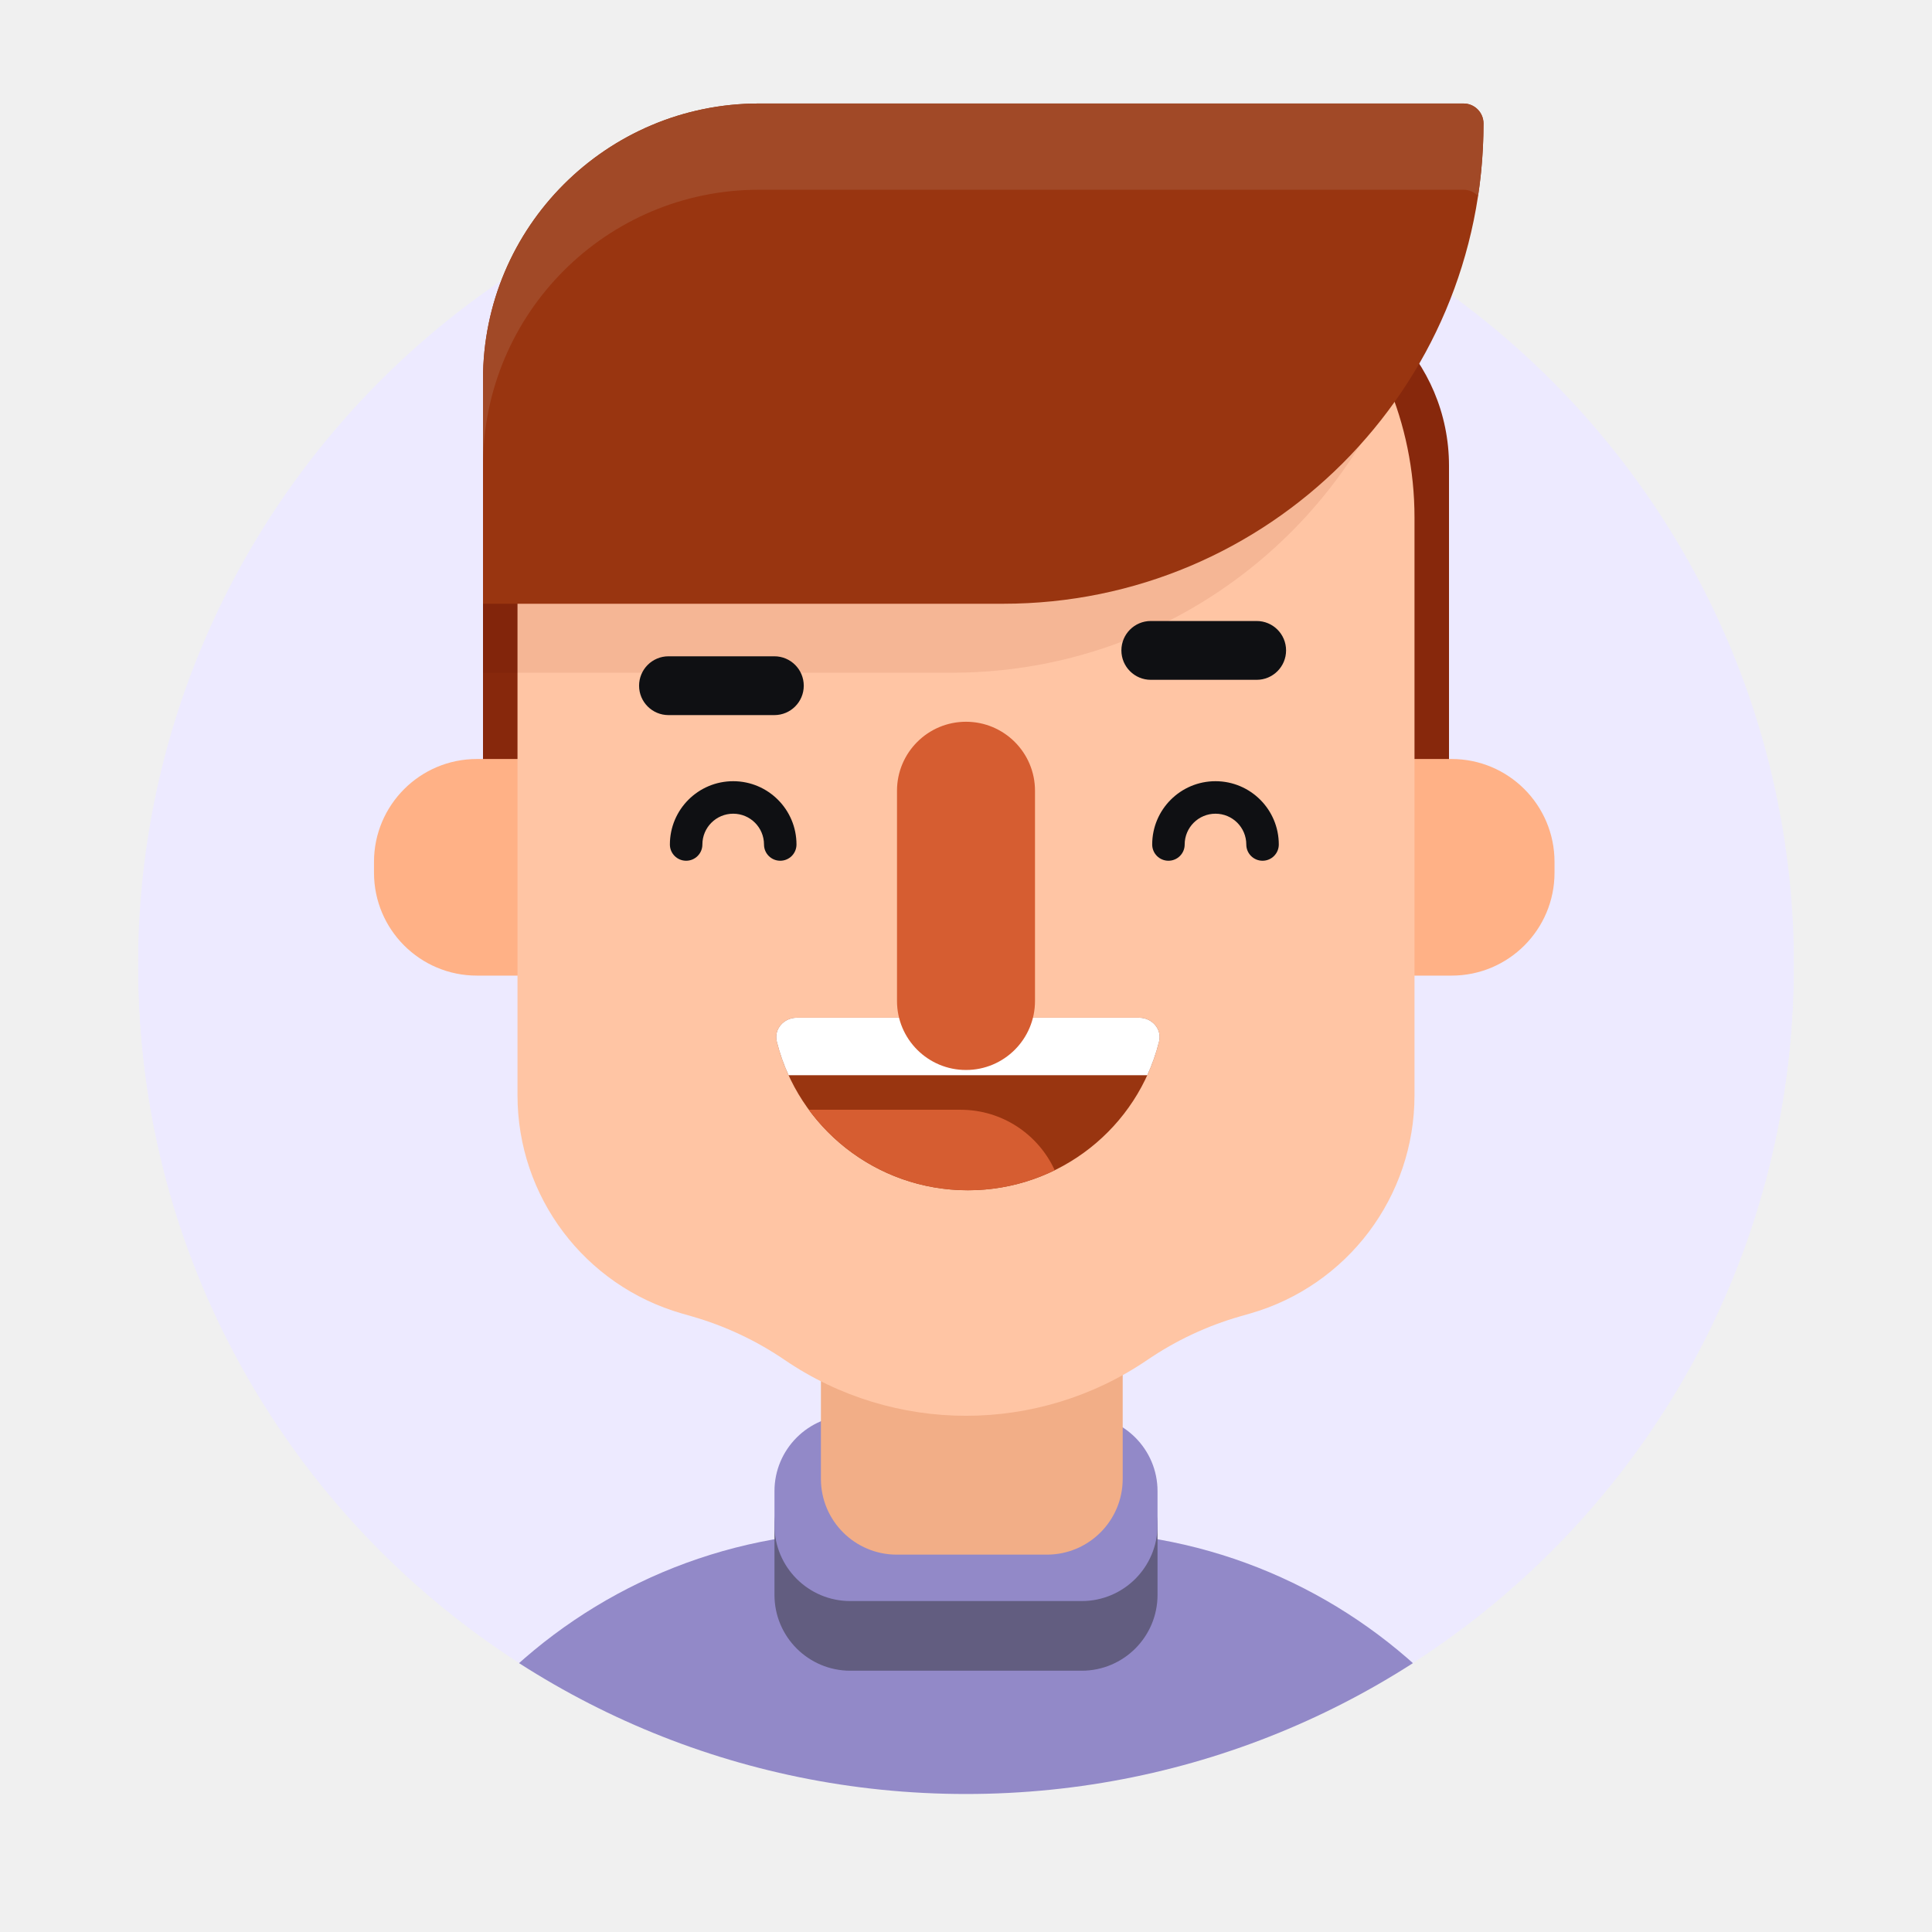
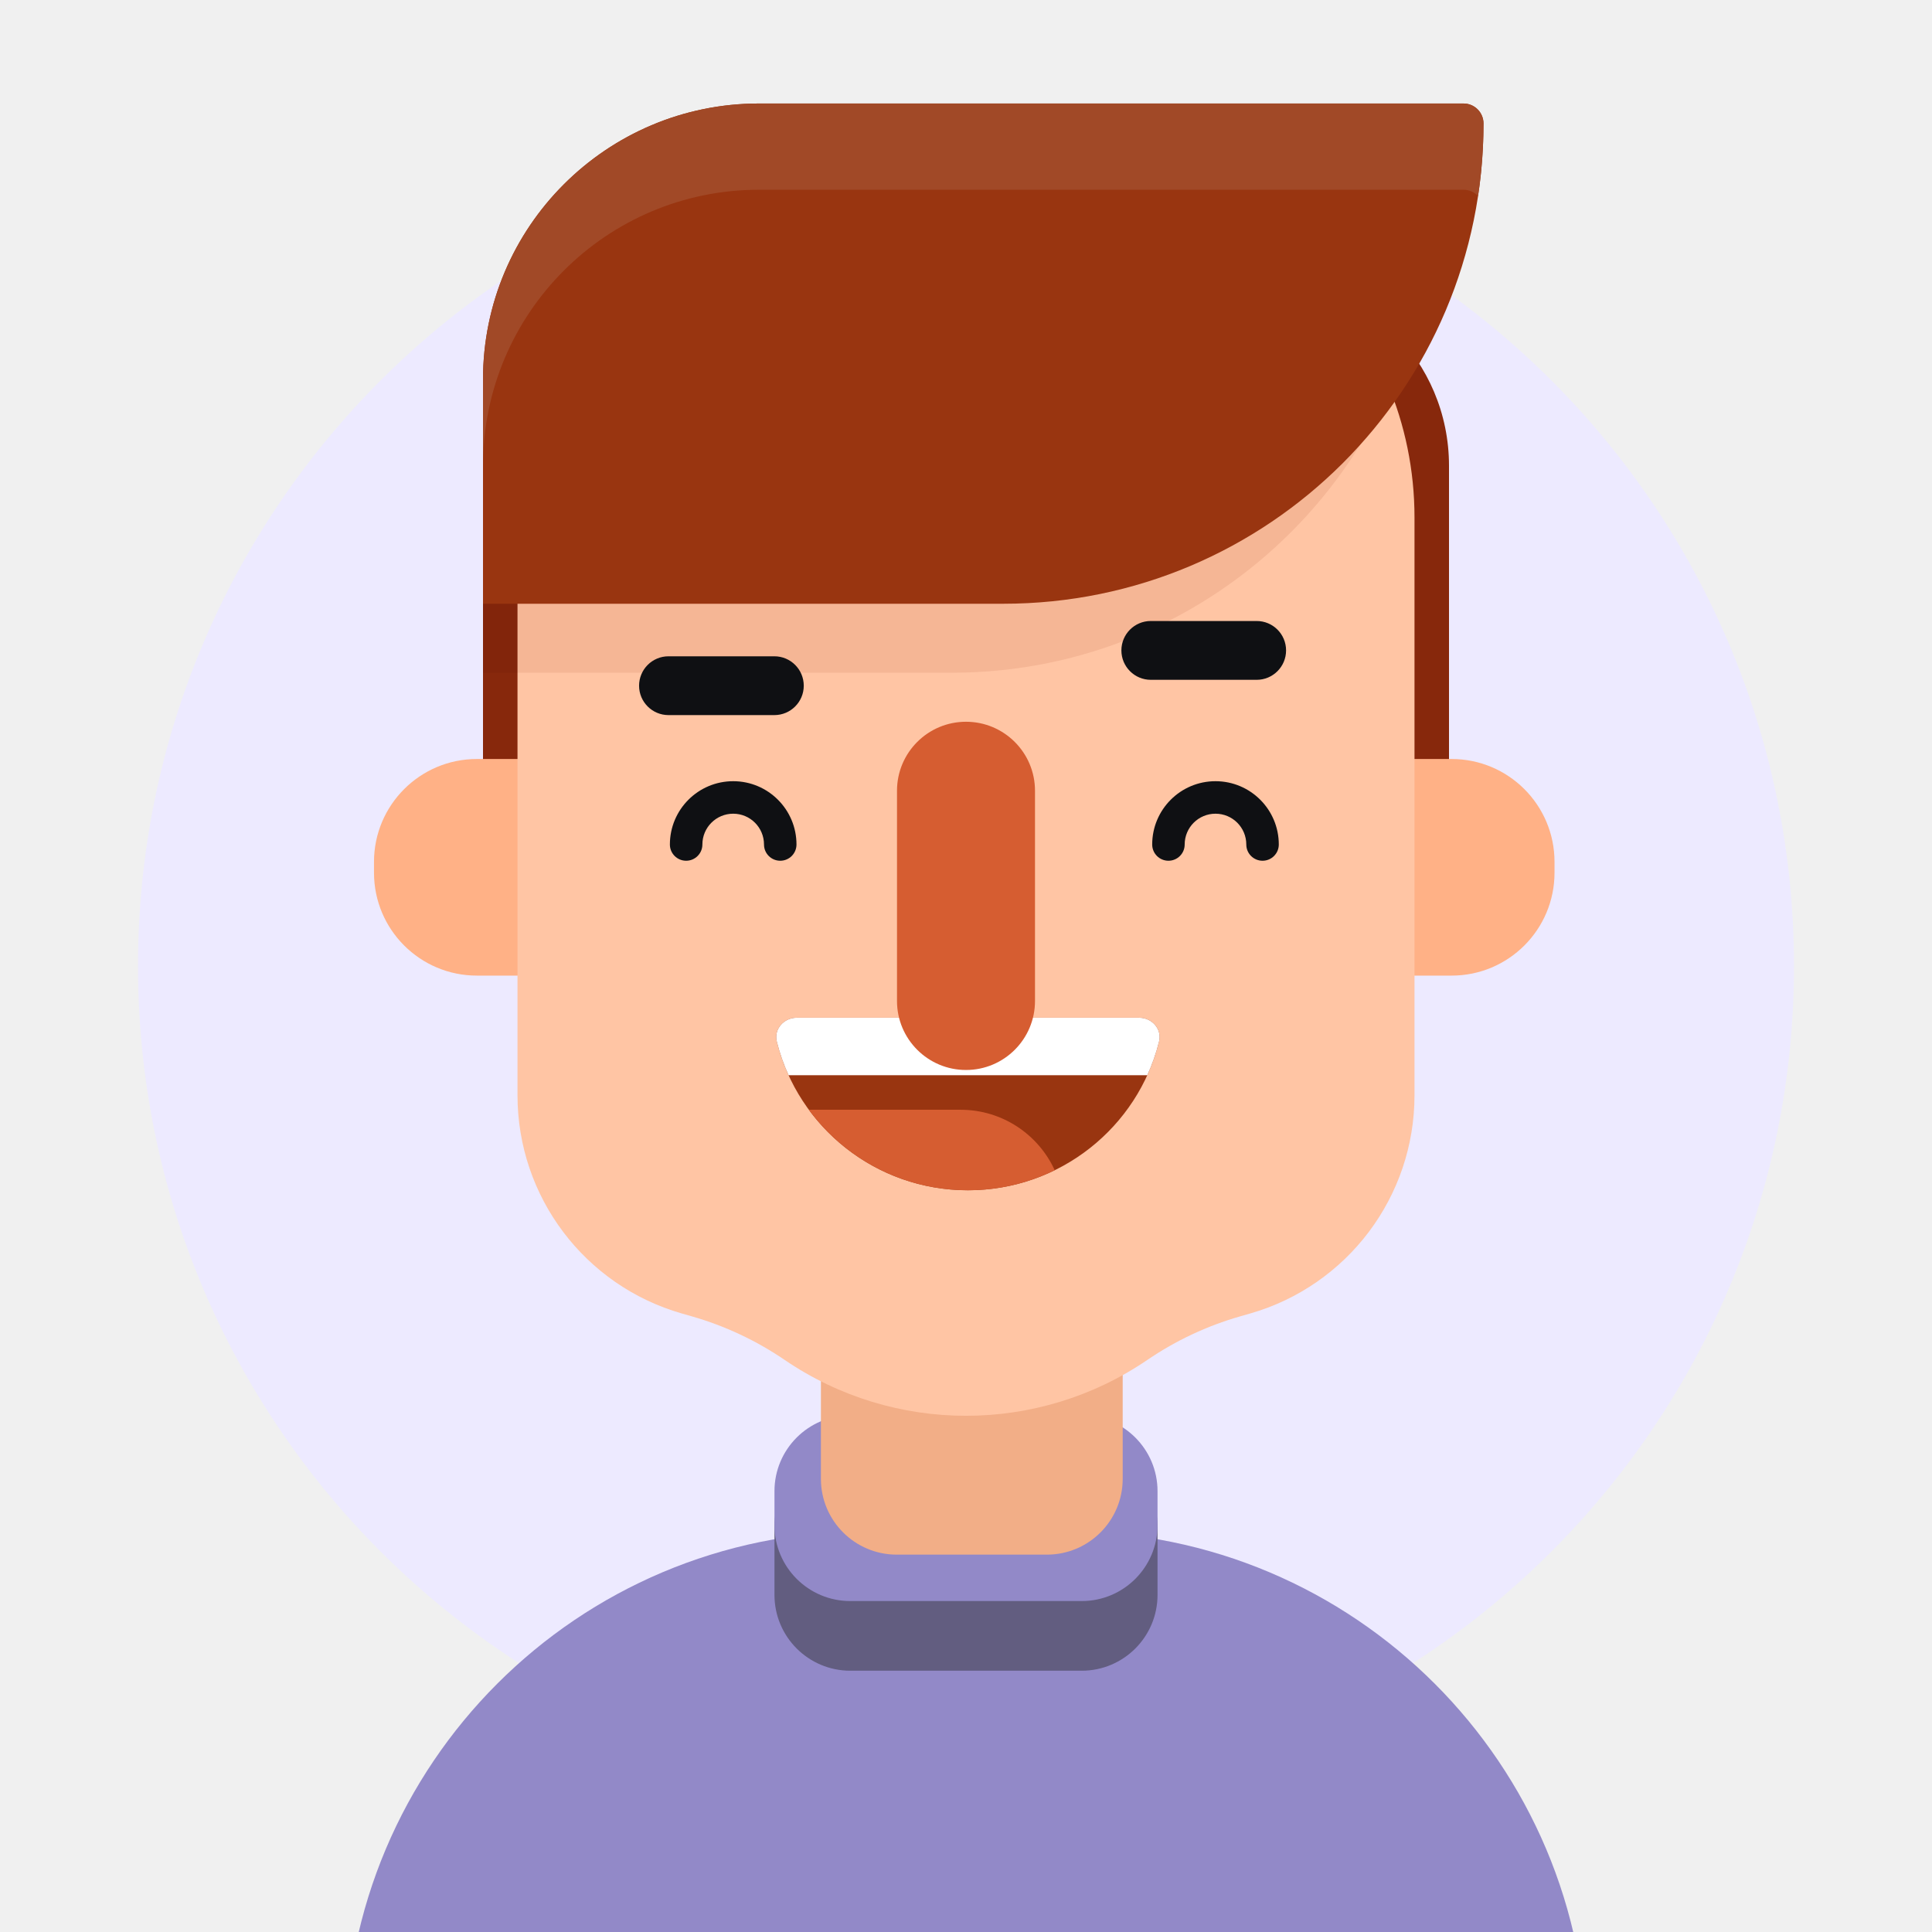
<svg xmlns="http://www.w3.org/2000/svg" width="112" height="112" viewBox="0 0 112 112" fill="none">
  <g clip-path="url(#clip0_874_3164)">
-     <mask id="mask0_874_3164" style="mask-type:alpha" maskUnits="userSpaceOnUse" x="8" y="-21" width="96" height="125">
-       <path d="M104 56C104 82.51 82.51 104 56 104C29.49 104 8 82.51 8 56C8 -0.5 29.49 -21 56 -21C82.51 -21 104 1 104 56Z" fill="#FF0000" />
-     </mask>
    <g mask="url(#mask0_874_3164)">
      <circle cx="56" cy="56" r="48" fill="#EDEAFF" />
      <path d="M28 27C28 20.925 32.925 16 39 16H73C79.075 16 84 20.925 84 27V44C84 50.075 79.075 55 73 55H39C32.925 55 28 50.075 28 44V27Z" fill="#87280C" />
      <path d="M21.681 49.965C21.681 46.67 24.351 44 27.645 44H84.152C87.446 44 90.117 46.67 90.117 49.965V50.592C90.117 53.887 87.446 56.557 84.152 56.557H27.645C24.351 56.557 21.681 53.887 21.681 50.592V49.965Z" fill="#FFB186" />
      <path d="M20 118.915C20 102.271 33.493 88.778 50.137 88.778H61.863C78.507 88.778 92 102.271 92 118.915V133.333C92 149.977 78.507 163.47 61.863 163.47H50.137C33.493 163.47 20 149.977 20 133.333V118.915Z" fill="#9289C8" />
      <path d="M44.897 88.463C44.897 86.035 46.865 84.068 49.292 84.068H62.708C65.135 84.068 67.103 86.035 67.103 88.463V92.458C67.103 94.885 65.135 96.853 62.708 96.853H49.292C46.865 96.853 44.897 94.885 44.897 92.458V88.463Z" fill="#625D80" />
      <path d="M44.897 86.444C44.897 84.017 46.865 82.049 49.292 82.049H62.708C65.135 82.049 67.103 84.017 67.103 86.444V88.421C67.103 90.848 65.135 92.815 62.708 92.815H49.292C46.865 92.815 44.897 90.848 44.897 88.421V86.444Z" fill="#9289C8" />
      <path d="M47.589 64.911C47.589 62.484 49.557 60.516 51.984 60.516H60.689C63.117 60.516 65.084 62.484 65.084 64.911V85.729C65.084 88.156 63.117 90.124 60.689 90.124H51.984C49.557 90.124 47.589 88.156 47.589 85.729V64.911Z" fill="#F2AE87" />
      <path d="M30 30C30 18.954 38.954 10 50 10H62C73.046 10 82 18.954 82 30V63.499C82 69.368 78.113 74.526 72.472 76.145L71.886 76.313C69.974 76.862 68.162 77.712 66.519 78.832C60.173 83.156 51.827 83.156 45.481 78.832C43.838 77.712 42.026 76.862 40.114 76.313L39.528 76.145C33.887 74.526 30 69.368 30 63.499V30Z" fill="#FFC5A4" />
      <g style="mix-blend-mode:multiply" opacity="0.1">
        <path d="M28 26C28 17.163 35.163 10 44 10H81.84C82.481 10 83 10.519 83 11.16C83 26.536 70.536 39 55.16 39H28V26Z" fill="#993510" />
      </g>
      <path d="M28 22C28 13.163 35.163 6 44 6H84.84C85.481 6 86 6.519 86 7.16C86 22.536 73.536 35 58.16 35H28V22Z" fill="#993510" />
      <path d="M44 6C35.163 6 28 13.163 28 22V27C28 18.163 35.163 11 44 11H84.84C85.173 11 85.473 11.14 85.684 11.365C85.892 9.993 86 8.589 86 7.16C86 6.519 85.481 6 84.84 6H44Z" fill="#A14927" />
      <path d="M37.048 39.751C37.048 38.809 37.812 38.046 38.753 38.046H44.891C45.832 38.046 46.595 38.809 46.595 39.751C46.595 40.692 45.832 41.455 44.891 41.455H38.753C37.812 41.455 37.048 40.692 37.048 39.751Z" fill="#0F1013" />
      <path d="M65.008 37.705C65.008 36.763 65.771 36 66.713 36H72.85C73.792 36 74.555 36.763 74.555 37.705C74.555 38.646 73.792 39.41 72.85 39.41H66.713C65.771 39.41 65.008 38.646 65.008 37.705Z" fill="#0F1013" />
      <path fill-rule="evenodd" clip-rule="evenodd" d="M70.463 47.171C69.477 47.171 68.677 47.97 68.677 48.957C68.677 49.477 68.256 49.898 67.736 49.898C67.215 49.898 66.794 49.477 66.794 48.957C66.794 46.93 68.437 45.287 70.463 45.287C72.49 45.287 74.133 46.93 74.133 48.957C74.133 49.477 73.711 49.898 73.191 49.898C72.671 49.898 72.249 49.477 72.249 48.957C72.249 47.97 71.45 47.171 70.463 47.171Z" fill="#0F1013" />
      <path fill-rule="evenodd" clip-rule="evenodd" d="M42.504 47.171C41.517 47.171 40.718 47.97 40.718 48.957C40.718 49.477 40.296 49.898 39.776 49.898C39.256 49.898 38.834 49.477 38.834 48.957C38.834 46.93 40.477 45.287 42.504 45.287C44.53 45.287 46.173 46.93 46.173 48.957C46.173 49.477 45.752 49.898 45.231 49.898C44.711 49.898 44.29 49.477 44.29 48.957C44.29 47.97 43.49 47.171 42.504 47.171Z" fill="#0F1013" />
      <path d="M46.187 59C45.438 59 44.852 59.658 45.033 60.384C46.268 65.333 50.76 69 56.112 69C61.464 69 65.956 65.333 67.191 60.384C67.372 59.658 66.786 59 66.037 59H46.187Z" fill="#993510" />
      <path d="M66.51 62.331C66.458 62.333 66.405 62.333 66.352 62.333H45.715C45.431 61.712 45.202 61.06 45.033 60.384C44.852 59.658 45.438 59 46.187 59H66.037C66.786 59 67.372 59.658 67.191 60.384C67.022 61.059 66.793 61.71 66.51 62.331Z" fill="white" />
      <path d="M61.144 67.839C60.197 65.771 58.109 64.334 55.685 64.334H46.889C48.965 67.162 52.323 69 56.112 69C57.918 69 59.626 68.583 61.144 67.839Z" fill="#D65D31" />
      <path d="M52 45.841C52 43.632 53.791 41.841 56 41.841C58.209 41.841 60 43.632 60 45.841V58.028C60 60.237 58.209 62.028 56 62.028C53.791 62.028 52 60.237 52 58.028V45.841Z" fill="#D65D31" />
    </g>
  </g>
  <defs>
    <clipPath id="clip0_874_3164">
      <rect width="112" height="112" fill="white" />
    </clipPath>
  </defs>
</svg>
